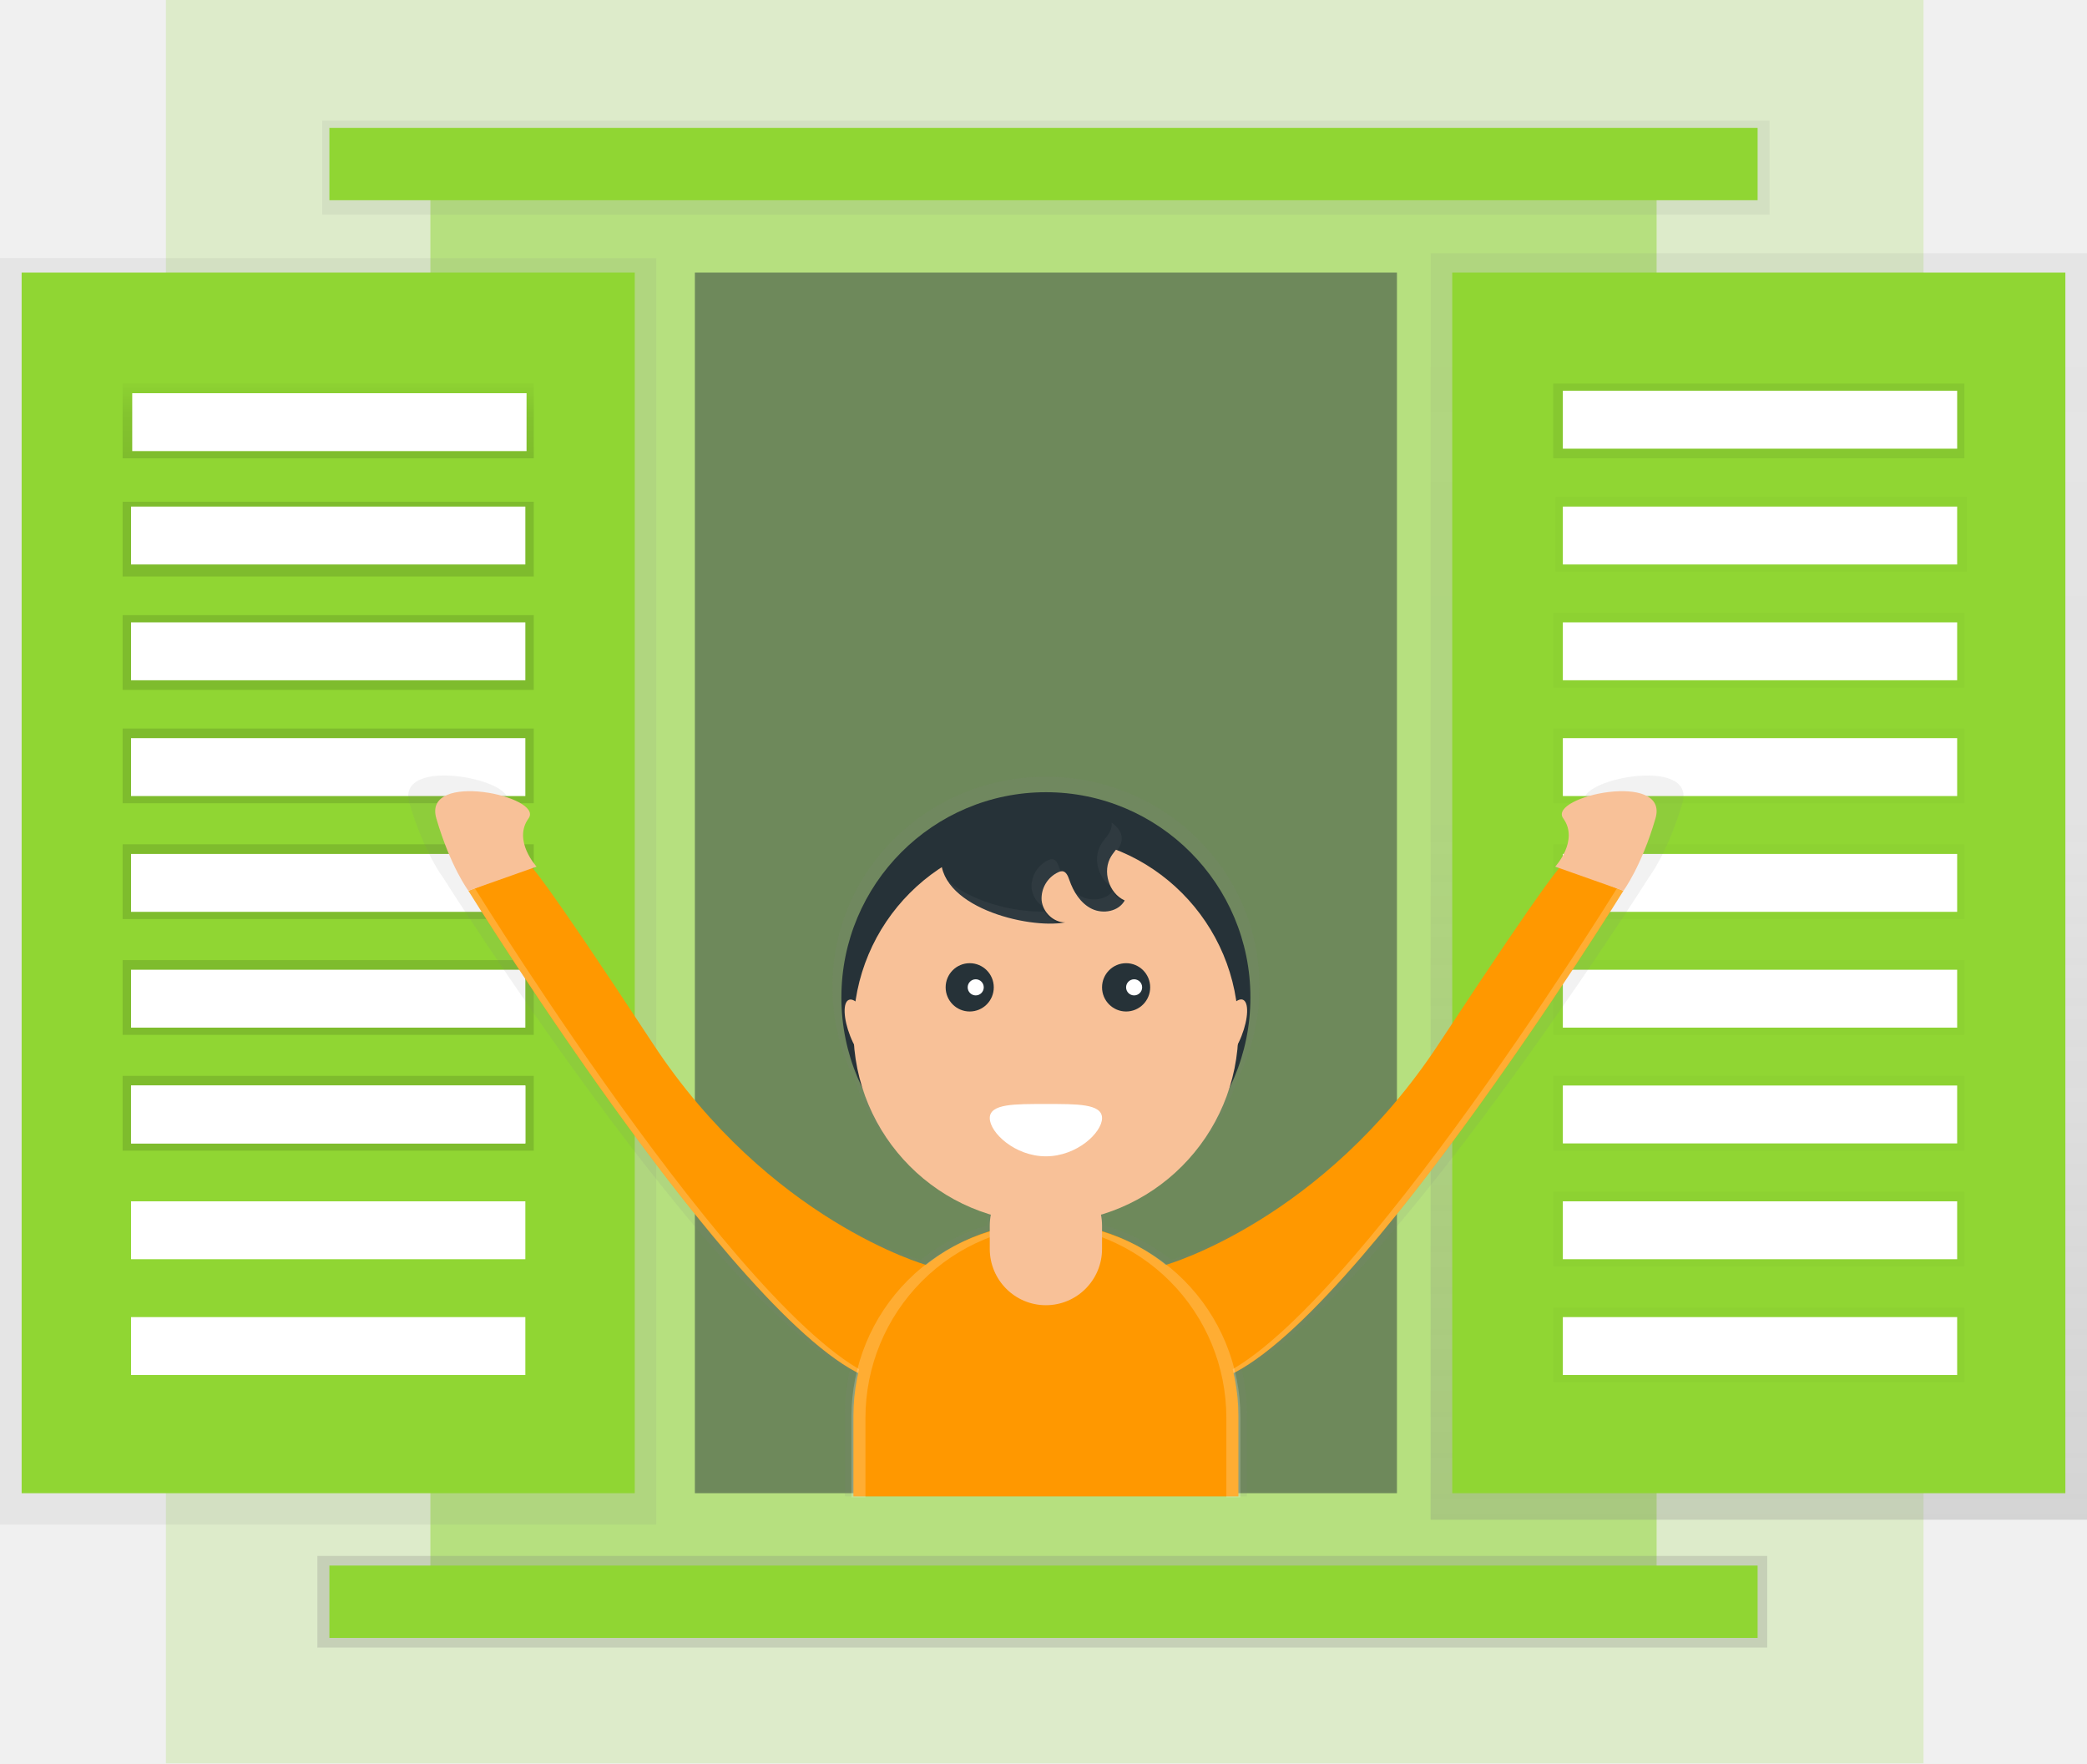
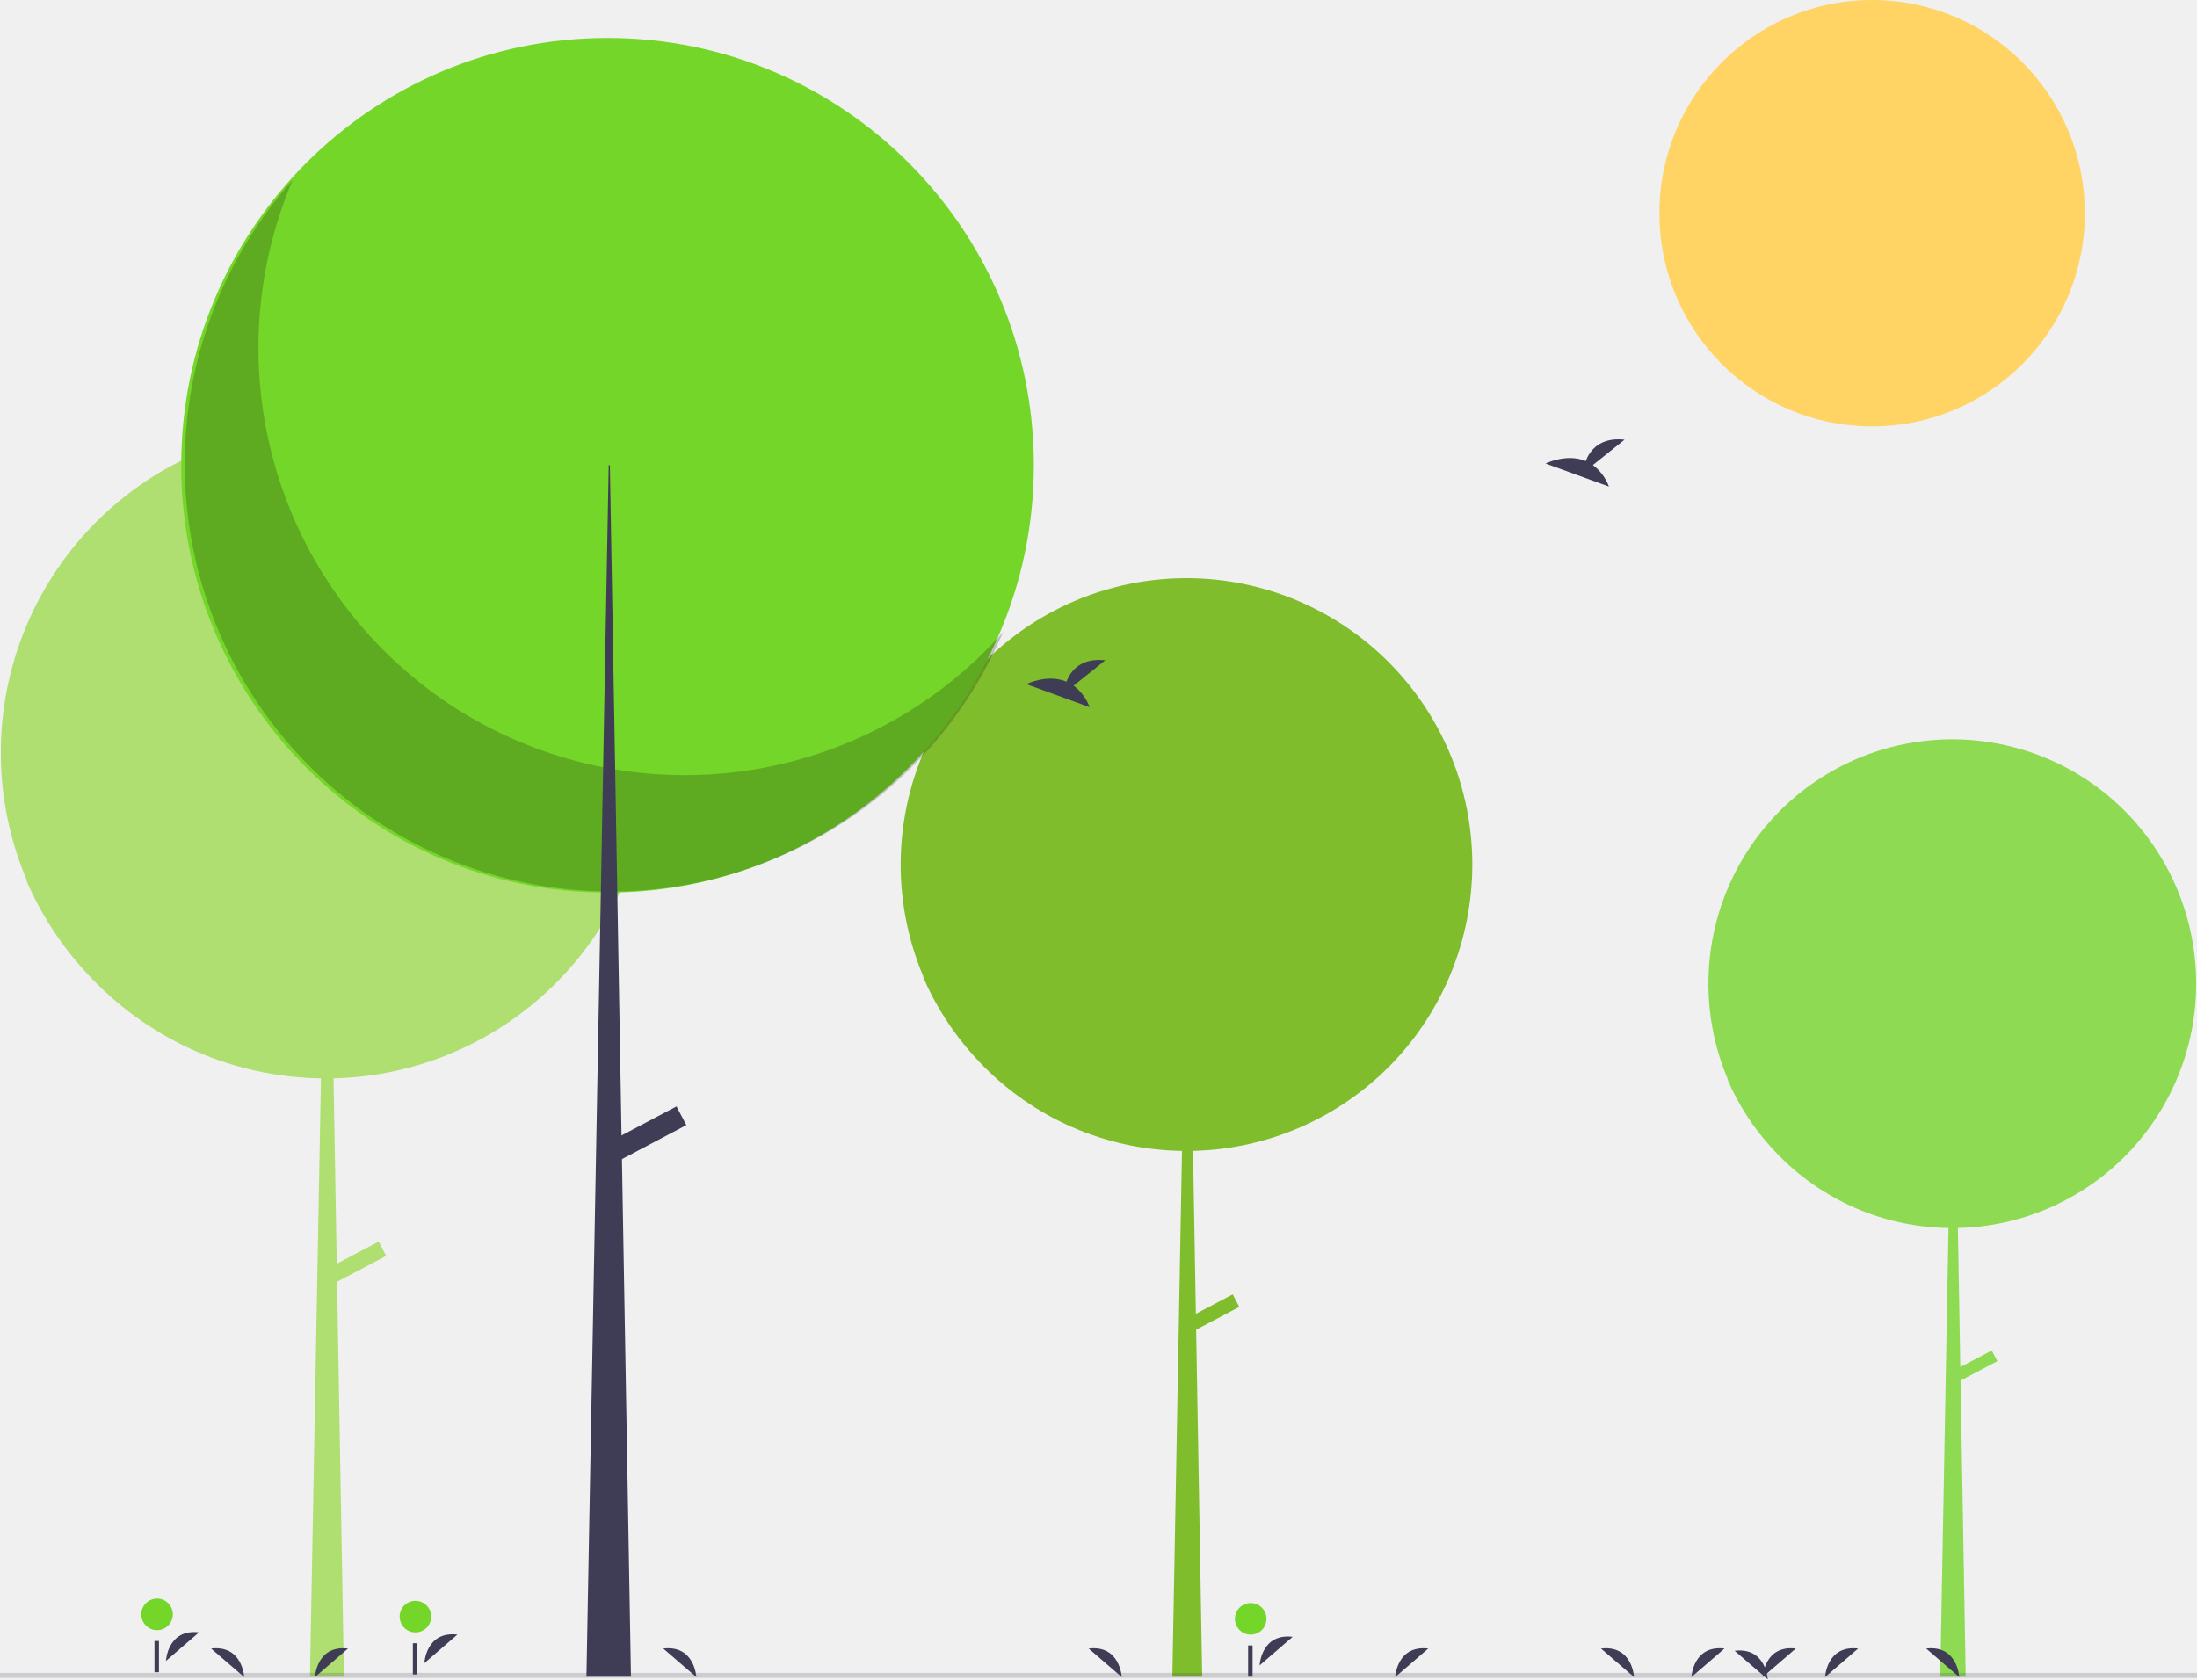
- <svg xmlns="http://www.w3.org/2000/svg" width="245" height="207" fill="none">
-   <defs>
-     <linearGradient id="paint0_linear" x1="206.472" y1="178.399" x2="206.472" y2="29.733" gradientUnits="userSpaceOnUse">
-       <stop stop-color="gray" stop-opacity=".25" />
-       <stop offset=".54" stop-color="gray" stop-opacity=".12" />
-       <stop offset="1" stop-color="gray" stop-opacity=".1" />
-     </linearGradient>
-     <linearGradient id="paint1_linear" x1="10518.2" y1="93987.3" x2="10518.2" y2="15937.6" gradientUnits="userSpaceOnUse">
-       <stop stop-color="gray" stop-opacity=".25" />
-       <stop offset=".54" stop-color="gray" stop-opacity=".12" />
-       <stop offset="1" stop-color="gray" stop-opacity=".1" />
-     </linearGradient>
-     <linearGradient id="paint2_linear" x1="38.528" y1="53.803" x2="38.528" y2="45.025" gradientUnits="userSpaceOnUse">
-       <stop stop-opacity=".12" />
-       <stop offset=".55" stop-opacity=".09" />
-       <stop offset="1" stop-opacity=".02" />
-     </linearGradient>
-     <linearGradient id="paint3_linear" x1="35537.6" y1="2138.81" x2="35537.6" y2="1866.68" gradientUnits="userSpaceOnUse">
-       <stop stop-opacity=".12" />
-       <stop offset=".55" stop-opacity=".09" />
-       <stop offset="1" stop-opacity=".02" />
-     </linearGradient>
-     <linearGradient id="paint4_linear" x1="35489" y1="2573.77" x2="35489" y2="2301.64" gradientUnits="userSpaceOnUse">
-       <stop stop-opacity=".12" />
-       <stop offset=".55" stop-opacity=".09" />
-       <stop offset="1" stop-opacity=".02" />
-     </linearGradient>
-     <linearGradient id="paint5_linear" x1="35489" y1="3008.72" x2="35489" y2="2736.59" gradientUnits="userSpaceOnUse">
-       <stop stop-opacity=".12" />
-       <stop offset=".55" stop-opacity=".09" />
-       <stop offset="1" stop-opacity=".02" />
-     </linearGradient>
-     <linearGradient id="paint6_linear" x1="35489" y1="3443.67" x2="35489" y2="3171.54" gradientUnits="userSpaceOnUse">
-       <stop stop-opacity=".12" />
-       <stop offset=".55" stop-opacity=".09" />
-       <stop offset="1" stop-opacity=".02" />
-     </linearGradient>
-     <linearGradient id="paint7_linear" x1="35489" y1="3878.63" x2="35489" y2="3606.5" gradientUnits="userSpaceOnUse">
-       <stop stop-opacity=".12" />
-       <stop offset=".55" stop-opacity=".09" />
-       <stop offset="1" stop-opacity=".02" />
-     </linearGradient>
-     <linearGradient id="paint8_linear" x1="35489" y1="4313.58" x2="35489" y2="4041.45" gradientUnits="userSpaceOnUse">
-       <stop stop-opacity=".12" />
-       <stop offset=".55" stop-opacity=".09" />
-       <stop offset="1" stop-opacity=".02" />
-     </linearGradient>
-     <linearGradient id="paint9_linear" x1="35489" y1="4748.54" x2="35489" y2="4476.41" gradientUnits="userSpaceOnUse">
-       <stop stop-opacity=".12" />
-       <stop offset=".55" stop-opacity=".09" />
-       <stop offset="1" stop-opacity=".02" />
-     </linearGradient>
-     <linearGradient id="paint10_linear" x1="35489" y1="5183.49" x2="35489" y2="4911.36" gradientUnits="userSpaceOnUse">
-       <stop stop-opacity=".12" />
-       <stop offset=".55" stop-opacity=".09" />
-       <stop offset="1" stop-opacity=".02" />
-     </linearGradient>
-     <linearGradient id="paint11_linear" x1="35489" y1="45.025" x2="35489" y2="45.025" gradientUnits="userSpaceOnUse">
-       <stop stop-opacity=".12" />
-       <stop offset=".55" stop-opacity=".09" />
-       <stop offset="1" stop-opacity=".02" />
-     </linearGradient>
-     <linearGradient id="paint12_linear" x1="2475.97" y1="2020.87" x2="10729.5" y2="2020.87" gradientUnits="userSpaceOnUse">
-       <stop stop-opacity=".12" />
-       <stop offset=".55" stop-opacity=".09" />
-       <stop offset="1" stop-opacity=".02" />
-     </linearGradient>
-     <linearGradient id="paint13_linear" x1="2475.97" y1="2446.76" x2="10729.5" y2="2446.76" gradientUnits="userSpaceOnUse">
-       <stop stop-opacity=".12" />
-       <stop offset=".55" stop-opacity=".09" />
-       <stop offset="1" stop-opacity=".02" />
-     </linearGradient>
-     <linearGradient id="paint14_linear" x1="2475.97" y1="2872.65" x2="10729.5" y2="2872.65" gradientUnits="userSpaceOnUse">
-       <stop stop-opacity=".12" />
-       <stop offset=".55" stop-opacity=".09" />
-       <stop offset="1" stop-opacity=".02" />
-     </linearGradient>
-     <linearGradient id="paint15_linear" x1="2475.97" y1="3307.61" x2="10729.5" y2="3307.61" gradientUnits="userSpaceOnUse">
-       <stop stop-opacity=".12" />
-       <stop offset=".55" stop-opacity=".09" />
-       <stop offset="1" stop-opacity=".02" />
-     </linearGradient>
-     <linearGradient id="paint16_linear" x1="2475.97" y1="3742.56" x2="10729.5" y2="3742.56" gradientUnits="userSpaceOnUse">
-       <stop stop-opacity=".12" />
-       <stop offset=".55" stop-opacity=".09" />
-       <stop offset="1" stop-opacity=".02" />
-     </linearGradient>
-     <linearGradient id="paint17_linear" x1="2475.97" y1="4177.51" x2="10729.5" y2="4177.51" gradientUnits="userSpaceOnUse">
-       <stop stop-opacity=".12" />
-       <stop offset=".55" stop-opacity=".09" />
-       <stop offset="1" stop-opacity=".02" />
-     </linearGradient>
-     <linearGradient id="paint18_linear" x1="22503.9" y1="7327.71" x2="125135" y2="7327.71" gradientUnits="userSpaceOnUse">
-       <stop stop-color="gray" stop-opacity=".25" />
-       <stop offset=".54" stop-color="gray" stop-opacity=".12" />
-       <stop offset="1" stop-color="gray" stop-opacity=".1" />
-     </linearGradient>
-     <linearGradient id="paint19_linear" x1="73952.7" y1="997.054" x2="73952.7" y2="566.347" gradientUnits="userSpaceOnUse">
-       <stop stop-color="gray" stop-opacity=".25" />
-       <stop offset=".54" stop-color="gray" stop-opacity=".12" />
-       <stop offset="1" stop-color="gray" stop-opacity=".1" />
-     </linearGradient>
-     <linearGradient id="paint20_linear" x1="90022.6" y1="59730.3" x2="90022.6" y2="34446.2" gradientUnits="userSpaceOnUse">
-       <stop stop-color="gray" stop-opacity=".25" />
-       <stop offset=".54" stop-color="gray" stop-opacity=".12" />
-       <stop offset="1" stop-color="gray" stop-opacity=".1" />
-     </linearGradient>
-   </defs>
-   <path opacity=".2" d="M225.806 0H19.476v207H225.806V0z" fill="#90D633" />
-   <path opacity=".5" d="M194.476 19.327H50.524V187.957H194.476V19.327z" fill="#90D633" />
-   <path d="M245 29.733h-77.056V178.399H245V29.733z" fill="url(#paint0_linear)" />
-   <path d="M77.056 30.3H0V178.966h77.056V30.3z" fill="url(#paint1_linear)" />
-   <path d="M242.46 31.999h-71.976V175.285h71.976V31.999zM2.54 175.285H74.516V31.999H2.54V175.285z" fill="#90D633" />
-   <path d="M62.661 45.025H14.395v8.778h48.266v-8.778z" fill="url(#paint2_linear)" />
-   <path d="M230.887 58.334h-48.266v8.778h48.266v-8.778z" fill="url(#paint3_linear)" />
-   <path d="M230.605 71.926h-48.266v8.778h48.266v-8.778z" fill="url(#paint4_linear)" />
-   <path d="M230.605 85.518h-48.266v8.778h48.266v-8.778z" fill="url(#paint5_linear)" />
-   <path d="M230.605 99.111h-48.266v8.778h48.266v-8.778z" fill="url(#paint6_linear)" />
-   <path d="M230.605 112.703h-48.266v8.779h48.266v-8.779z" fill="url(#paint7_linear)" />
-   <path d="M230.605 126.296h-48.266v8.778h48.266v-8.778z" fill="url(#paint8_linear)" />
-   <path d="M230.605 139.888h-48.266v8.778h48.266v-8.778z" fill="url(#paint9_linear)" />
-   <path d="M230.605 153.48h-48.266v8.779h48.266v-8.779z" fill="url(#paint10_linear)" />
-   <path d="M230.605 45.025h-48.266v8.778h48.266v-8.778z" fill="url(#paint11_linear)" />
-   <path d="M62.661 58.9H14.395v8.778h48.266v-8.778z" fill="url(#paint12_linear)" />
-   <path d="M62.661 72.209H14.395v8.778h48.266v-8.778z" fill="url(#paint13_linear)" />
-   <path d="M62.661 85.518H14.395v8.778h48.266v-8.778z" fill="url(#paint14_linear)" />
-   <path d="M62.661 99.111H14.395v8.778h48.266v-8.778z" fill="url(#paint15_linear)" />
-   <path d="M62.661 112.703H14.395v8.779h48.266v-8.779z" fill="url(#paint16_linear)" />
-   <path d="M61.815 46.157H15.524v6.796h46.29v-6.796zM61.673 59.466H15.383v6.796h46.29v-6.796zM61.673 73.059H15.383v6.796h46.29v-6.796zM61.673 86.651H15.383v6.796h46.29v-6.796zM61.673 100.244H15.383v6.796h46.29v-6.796zM61.673 113.836H15.383v6.796h46.29v-6.796z" fill="#fff" />
-   <path d="M62.661 126.296H14.395v8.778h48.266v-8.778z" fill="url(#paint17_linear)" />
-   <path d="M61.673 127.428H15.383v6.796h46.29v-6.796z" fill="#fff" />
-   <path d="M61.673 127.428H15.383v6.796h46.29v-6.796zM61.673 141.021H15.383v6.796h46.29v-6.796zM61.673 154.613H15.383v6.796h46.29v-6.796zM229.758 45.874h-46.29v6.796h46.29v-6.796zM229.758 59.466h-46.29v6.796h46.29v-6.796zM229.758 73.059h-46.29v6.796h46.29v-6.796zM229.758 86.651h-46.29v6.796h46.29v-6.796zM229.758 100.244h-46.29v6.796h46.29v-6.796zM229.758 113.836h-46.29v6.796h46.29v-6.796zM229.758 127.428h-46.29v6.796h46.29v-6.796zM229.758 141.021h-46.29v6.796h46.29v-6.796zM229.758 154.613h-46.29v6.796h46.29v-6.796z" fill="#fff" />
-   <path d="M207.46 182.647H37.258v10.761H207.46v-10.761z" fill="url(#paint18_linear)" />
-   <path d="M206.331 183.78H38.669v8.495H206.331v-8.495z" fill="#90D633" />
-   <path d="M207.742 14.159H37.823v11.044H207.742V14.159z" fill="url(#paint19_linear)" />
-   <path d="M206.331 15.008H38.669v8.495H206.331v-8.495z" fill="#90D633" />
-   <path opacity=".5" d="M163.992 31.999H81.573V175.285h82.419V31.999z" fill="#263238" />
-   <path d="M186.194 94.311c1.976 2.656-.982 5.794-.982 5.794l.497.172c-.731.813-3.619 4.48-14.751 21.069-14.254 21.238-33.462 26.536-33.462 26.536-2.333-1.83-4.988-3.204-7.827-4.052v-2.005c3.627-1.073 6.941-3.011 9.659-5.649 2.718-2.637 4.76-5.895 5.95-9.495 1.7-3.375 2.583-7.104 2.58-10.886 0-13.592-11.225-24.619-25.07-24.619S97.718 102.2 97.718 115.795c-.004 3.782.88 7.511 2.58 10.886 1.19 3.6 3.231 6.858 5.95 9.495 2.718 2.638 6.032 4.576 9.658 5.649v2.005c-2.838.848-5.493 2.222-7.827 4.052 0 0-19.216-5.304-33.47-26.542-11.132-16.588-14.02-20.258-14.751-21.068l.497-.173s-2.95-3.138-.982-5.794c1.967-2.656-13.026-5.794-11.307 0 1.719 5.794 3.932 8.691 3.932 8.691s31.387 49.663 47.772 57.869a22.847 22.847 0 00-.582 5.131v9.657h47.188v-9.657c.001-1.727-.194-3.448-.581-5.131 16.371-8.212 47.772-57.866 47.772-57.866s2.213-2.897 3.932-8.691c1.719-5.794-13.272-2.653-11.305.003z" fill="url(#paint20_linear)" />
-   <path d="M122.782 141.171c13.26 0 24.009-10.784 24.009-24.087 0-13.303-10.749-24.087-24.009-24.087-13.259 0-24.009 10.784-24.009 24.087s10.75 24.087 24.009 24.087z" fill="#263238" />
-   <path d="M122.782 143.535c12.481 0 22.598-10.15 22.598-22.671 0-12.521-10.117-22.671-22.598-22.671-12.48 0-22.597 10.15-22.597 22.671s10.117 22.671 22.597 22.671z" fill="#F8C198" />
-   <path d="M113.837 118.738c1.561 0 2.826-1.269 2.826-2.835 0-1.565-1.265-2.835-2.826-2.835-1.56 0-2.825 1.27-2.825 2.835 0 1.566 1.265 2.835 2.825 2.835zM132.198 118.738c1.561 0 2.826-1.269 2.826-2.835 0-1.565-1.265-2.835-2.826-2.835-1.56 0-2.825 1.27-2.825 2.835 0 1.566 1.265 2.835 2.825 2.835z" fill="#263238" />
-   <path d="M129.373 131.251c0 1.699-2.95 4.488-6.591 4.488s-6.59-2.789-6.59-4.488c0-1.699 2.949-1.654 6.59-1.654s6.591-.045 6.591 1.654zM114.543 116.849c.521 0 .943-.424.943-.946s-.422-.946-.943-.946c-.521 0-.943.424-.943.946s.422.946.943.946zM133.138 116.849c.521 0 .943-.424.943-.946s-.422-.946-.943-.946c-.52 0-.942.424-.942.946s.422.946.942.946z" fill="#fff" />
-   <path d="M125.04 108.28c-1.377 0-2.613-1.201-2.76-2.574-.048-.691.116-1.379.469-1.974.353-.594.879-1.067 1.507-1.353.128-.067.27-.104.415-.108.474 0 .708.566.86 1.017.475 1.393 1.316 2.752 2.637 3.398 1.321.645 3.167.314 3.864-.983-1.869-.835-2.668-3.458-1.581-5.196.421-.671 1.076-1.24 1.208-2.022.243-1.416-1.304-2.447-2.673-2.871-3.951-1.226-17.726-1.362-18.485 4.553-.796 6.241 10.201 8.94 14.539 8.113z" fill="#263238" />
-   <path d="M102.591 124.841c.725-.287.656-2.192-.156-4.255-.811-2.063-2.056-3.502-2.781-3.215-.725.287-.655 2.192.156 4.255.811 2.063 2.056 3.502 2.781 3.215zM145.748 121.611c.811-2.063.881-3.968.156-4.255-.725-.287-1.97 1.153-2.781 3.216-.812 2.062-.881 3.967-.156 4.254.725.287 1.97-1.152 2.781-3.215z" fill="#F8C198" />
-   <path d="M136.87 148.479s18.395-5.182 32.047-25.964c13.653-20.782 14.359-20.839 14.359-20.839l7.296 2.892s-33.893 54.788-48.486 57.623c-14.593 2.834-5.216-13.712-5.216-13.712z" fill="#FF9800" />
-   <path d="M182.573 101.736s2.823-3.07.943-5.664c-1.88-2.594 12.476-5.663 10.827 0-1.648 5.664-3.765 8.495-3.765 8.495l-8.005-2.831z" fill="#F8C198" />
-   <path d="M108.695 148.479s-18.395-5.182-32.048-25.964c-13.653-20.782-14.358-20.839-14.358-20.839l-7.296 2.892s33.896 54.788 48.492 57.623c14.596 2.834 5.211-13.712 5.211-13.712z" fill="#FF9800" />
-   <path d="M62.992 101.736s-2.822-3.07-.943-5.664c1.88-2.594-12.476-5.663-10.827 0 1.648 5.664 3.765 8.495 3.765 8.495l8.005-2.831z" fill="#F8C198" />
-   <g opacity=".2" fill="#fff">
-     <path opacity=".2" d="M130.485 97.063c-.135.782-.79 1.348-1.208 2.022-.951 1.524-.457 3.727.937 4.814-.2-.51-.283-1.058-.241-1.605.041-.546.206-1.076.481-1.549.421-.671 1.075-1.241 1.208-2.022.153-.886-.398-1.623-1.166-2.152.021.164.017.33-.011.493zM124.606 102.512c-.091-.213-.175-.428-.249-.643-.152-.45-.386-1.003-.861-1.017-.144.005-.286.041-.415.108-.627.287-1.153.759-1.506 1.354-.353.594-.517 1.283-.469 1.973.052.417.192.817.409 1.176.217.359.508.667.852.906-.039-.14-.068-.283-.084-.428-.048-.691.116-1.379.469-1.974.353-.594.879-1.067 1.506-1.353.11-.053.227-.088.348-.102zM122.616 106.997c-3.433.145-8.97-1.169-11.7-3.964 2.038 4.349 10.458 6.17 14.113 5.471a2.837 2.837 0 01-1.408-.43c-.423-.264-.77-.636-1.005-1.077zM130.595 104.664c-.824.971-2.422 1.175-3.599.6-.384-.19-.736-.439-1.044-.739.456 1.022 1.237 1.862 2.221 2.39 1.321.643 3.167.314 3.865-.983-.594-.273-1.095-.713-1.443-1.268z" />
-   </g>
-   <path opacity=".2" d="M189.635 104.568s-33.896 54.788-48.506 57.623c-.844.169-1.7.274-2.56.314 1.176.034 2.352-.072 3.503-.314 14.595-2.832 48.492-57.623 48.492-57.623l-.757-.269c-.104.178-.172.269-.172.269zM55.929 104.568s33.896 54.788 48.506 57.623c.845.169 1.701.274 2.561.314-1.176.034-2.352-.072-3.503-.314-14.596-2.832-48.492-57.623-48.492-57.623l.756-.269c.104.178.172.269.172.269z" fill="#fff" />
-   <path d="M122.782 143.535c2.968 0 5.906.587 8.648 1.726s5.233 2.809 7.331 4.914c2.099 2.105 3.763 4.605 4.899 7.355 1.135 2.751 1.72 5.699 1.72 8.676v9.447h-45.195v-9.447c0-2.977.584-5.925 1.72-8.676 1.135-2.75 2.8-5.25 4.898-7.355 2.099-2.105 4.59-3.775 7.332-4.914 2.741-1.139 5.68-1.726 8.647-1.726z" fill="#FF9800" />
-   <path opacity=".2" d="M123.017 143.654c-.823 0-1.644.044-2.462.133.282 0 .539-.017.813-.017 5.993 0 11.741 2.389 15.979 6.64 4.238 4.252 6.619 10.018 6.619 16.031v9.328h1.648v-9.444c0-6.013-2.381-11.779-6.619-16.031-4.237-4.251-9.985-6.64-15.978-6.64z" fill="#fff" />
-   <path opacity=".2" d="M122.548 143.654c.822 0 1.644.044 2.461.133-.282 0-.539-.017-.813-.017-5.993 0-11.741 2.389-15.979 6.64-4.237 4.252-6.618 10.018-6.618 16.031v9.328h-1.649v-9.444c0-6.013 2.381-11.779 6.619-16.031 4.238-4.251 9.986-6.64 15.979-6.64z" fill="#fff" />
-   <path d="M129.373 143.889c0-3.652-2.951-6.612-6.591-6.612s-6.59 2.96-6.59 6.612v2.716c0 3.651 2.95 6.612 6.59 6.612 3.64 0 6.591-2.961 6.591-6.612v-2.716z" fill="#F8C198" />
+ <svg xmlns="http://www.w3.org/2000/svg" width="276" height="211" viewBox="0 0 276 211" fill="none">
+   <path d="M275.899 123.589C275.897 119.033 274.883 114.535 272.932 110.42C270.982 106.306 268.142 102.678 264.62 99.799C261.098 96.92 256.981 94.863 252.568 93.777C248.154 92.69 243.555 92.601 239.103 93.516C234.651 94.432 230.459 96.328 226.828 99.069C223.198 101.809 220.221 105.325 218.114 109.361C216.006 113.397 214.821 117.853 214.643 122.405C214.466 126.957 215.3 131.492 217.087 135.681C217.057 135.647 217.026 135.615 216.996 135.581C218.357 138.761 220.244 141.687 222.577 144.238C222.584 144.245 222.591 144.253 222.598 144.26C222.786 144.466 222.975 144.671 223.169 144.871C225.969 147.799 229.321 150.139 233.031 151.758C236.741 153.376 240.734 154.239 244.78 154.297L243.744 210.67H246.943L246.295 173.463L250.922 171.021L250.217 169.677L246.266 171.763L245.962 154.294C253.964 154.111 261.577 150.795 267.172 145.056C272.766 139.318 275.899 131.613 275.899 123.589Z" fill="#75D62A" fill-opacity="0.79" />
+   <path d="M184.96 108.618C184.957 103.279 183.769 98.008 181.483 93.186C179.197 88.364 175.869 84.112 171.742 80.739C167.614 77.365 162.789 74.955 157.617 73.681C152.445 72.408 147.055 72.304 141.838 73.376C136.621 74.449 131.707 76.672 127.453 79.883C123.199 83.095 119.71 87.215 117.24 91.945C114.771 96.675 113.381 101.896 113.173 107.231C112.965 112.566 113.943 117.88 116.037 122.789C116.002 122.75 115.966 122.712 115.931 122.673C117.526 126.399 119.737 129.829 122.471 132.817C122.479 132.826 122.487 132.835 122.495 132.844C122.716 133.085 122.938 133.325 123.165 133.559C126.446 136.99 130.374 139.733 134.722 141.63C139.07 143.526 143.75 144.538 148.49 144.606L147.277 210.67H151.026L150.267 167.067L155.689 164.205L154.862 162.63L150.232 165.074L149.876 144.603C159.254 144.387 168.175 140.501 174.732 133.777C181.288 127.052 184.959 118.022 184.96 108.618Z" fill="#7FBD2C" />
+   <path d="M81.824 94.537C81.82 88.462 80.469 82.463 77.868 76.976C75.266 71.489 71.479 66.65 66.782 62.811C62.085 58.972 56.594 56.229 50.709 54.78C44.823 53.331 38.69 53.212 32.753 54.433C26.816 55.653 21.224 58.183 16.382 61.837C11.541 65.492 7.571 70.18 4.761 75.563C1.95 80.946 0.369 86.888 0.132 92.959C-0.104 99.029 1.009 105.077 3.392 110.663C3.352 110.619 3.31 110.575 3.271 110.531C5.086 114.771 7.602 118.674 10.713 122.075C10.722 122.085 10.732 122.095 10.741 122.105C10.992 122.38 11.244 122.653 11.502 122.92C15.237 126.824 19.707 129.946 24.654 132.104C29.602 134.262 34.928 135.413 40.322 135.491L38.942 210.67H43.208L42.344 161.051L48.515 157.794L47.574 156.002L42.305 158.783L41.899 135.487C52.571 135.242 62.724 130.82 70.185 123.167C77.646 115.514 81.824 105.238 81.824 94.537Z" fill="#90D633" fill-opacity="0.67" />
+   <path d="M235.186 53.576C249.944 53.576 261.908 41.582 261.908 26.788C261.908 11.993 249.944 0 235.186 0C220.428 0 208.464 11.993 208.464 26.788C208.464 41.582 220.428 53.576 235.186 53.576Z" fill="#FFD465" />
+   <path d="M76.322 112.144C105.901 112.144 129.879 88.107 129.879 58.456C129.879 28.805 105.901 4.769 76.322 4.769C46.744 4.769 22.766 28.805 22.766 58.456C22.766 88.107 46.744 112.144 76.322 112.144Z" fill="#75D62A" />
+   <path opacity="0.2" d="M36.778 22.597C31.782 34.311 31.105 47.425 34.866 59.594C38.627 71.763 46.583 82.195 57.31 89.025C68.038 95.856 80.839 98.64 93.426 96.88C106.012 95.12 117.565 88.931 126.019 79.419C122.967 86.576 118.4 92.982 112.633 98.194C106.866 103.405 100.038 107.298 92.622 109.602C85.206 111.906 77.378 112.566 69.682 111.536C61.986 110.506 54.605 107.811 48.051 103.638C41.497 99.465 35.927 93.913 31.726 87.368C27.524 80.823 24.793 73.44 23.721 65.731C22.648 58.022 23.261 50.172 25.515 42.724C27.77 35.276 31.613 28.408 36.778 22.597Z" fill="black" />
+   <path d="M76.469 58.456H76.617L79.265 210.67H73.674L76.469 58.456Z" fill="#3F3D56" />
+   <path d="M86.221 141.366L84.987 139.017L76.134 143.689L77.368 146.039L86.221 141.366Z" fill="#3F3D56" />
+   <path d="M158.239 209.246C158.239 209.246 158.432 205.187 162.393 205.659L158.239 209.246Z" fill="#3F3D56" />
+   <path d="M157.119 205.384C158.214 205.384 159.102 204.494 159.102 203.396C159.102 202.299 158.214 201.409 157.119 201.409C156.024 201.409 155.137 202.299 155.137 203.396C155.137 204.494 156.024 205.384 157.119 205.384Z" fill="#75D62A" />
+   <path d="M157.356 206.743H156.797V210.67H157.356V206.743Z" fill="#3F3D56" />
+   <path d="M20.85 208.685C20.85 208.685 21.043 204.627 25.005 205.098L20.85 208.685Z" fill="#3F3D56" />
+   <path d="M19.731 204.823C20.826 204.823 21.713 203.933 21.713 202.835C21.713 201.738 20.826 200.848 19.731 200.848C18.636 200.848 17.748 201.738 17.748 202.835C17.748 203.933 18.636 204.823 19.731 204.823Z" fill="#75D62A" />
+   <path d="M19.968 206.182H19.408V210.109H19.968V206.182Z" fill="#3F3D56" />
+   <path d="M53.309 208.966C53.309 208.966 53.502 204.907 57.463 205.379L53.309 208.966Z" fill="#3F3D56" />
+   <path d="M52.189 205.103C53.284 205.103 54.172 204.213 54.172 203.116C54.172 202.018 53.284 201.128 52.189 201.128C51.094 201.128 50.207 202.018 50.207 203.116C50.207 204.213 51.094 205.103 52.189 205.103Z" fill="#75D62A" />
+   <path d="M52.426 206.463H51.867V210.39H52.426V206.463Z" fill="#3F3D56" />
+   <path d="M200.108 58.432L204.085 55.244C200.996 54.902 199.726 56.591 199.207 57.928C196.793 56.924 194.166 58.24 194.166 58.24L202.123 61.136C201.721 60.061 201.023 59.123 200.108 58.432Z" fill="#3F3D56" />
+   <path d="M134.878 86.148L138.855 82.959C135.765 82.618 134.496 84.307 133.976 85.644C131.563 84.639 128.935 85.956 128.935 85.956L136.892 88.851C136.491 87.776 135.792 86.839 134.878 86.148Z" fill="#3F3D56" />
+   <path d="M212.487 210.719C212.487 210.719 212.681 206.661 216.642 207.133L212.487 210.719Z" fill="#3F3D56" />
+   <path d="M175.272 210.719C175.272 210.719 175.465 206.661 179.427 207.133L175.272 210.719Z" fill="#3F3D56" />
+   <path d="M39.563 210.719C39.563 210.719 39.756 206.661 43.717 207.133L39.563 210.719Z" fill="#3F3D56" />
+   <path d="M229.276 210.719C229.276 210.719 229.469 206.661 233.431 207.133L229.276 210.719Z" fill="#3F3D56" />
+   <path d="M221.441 210.719C221.441 210.719 221.635 206.661 225.596 207.133L221.441 210.719Z" fill="#3F3D56" />
+   <path d="M205.28 210.719C205.28 210.719 205.086 206.661 201.125 207.133L205.28 210.719Z" fill="#3F3D56" />
+   <path d="M140.923 210.719C140.923 210.719 140.729 206.661 136.768 207.133L140.923 210.719Z" fill="#3F3D56" />
+   <path d="M87.478 210.719C87.478 210.719 87.285 206.661 83.324 207.133L87.478 210.719Z" fill="#3F3D56" />
+   <path d="M30.676 210.719C30.676 210.719 30.483 206.661 26.522 207.133L30.676 210.719Z" fill="#3F3D56" />
+   <path d="M246.132 210.719C246.132 210.719 245.939 206.661 241.978 207.133L246.132 210.719Z" fill="#3F3D56" />
+   <path d="M222.068 211C222.068 211 221.875 206.941 217.914 207.413L222.068 211Z" fill="#3F3D56" />
+   <path d="M276 210.189H0V210.812H276V210.189Z" fill="#3F3D56" fill-opacity="0.2" />
</svg>
